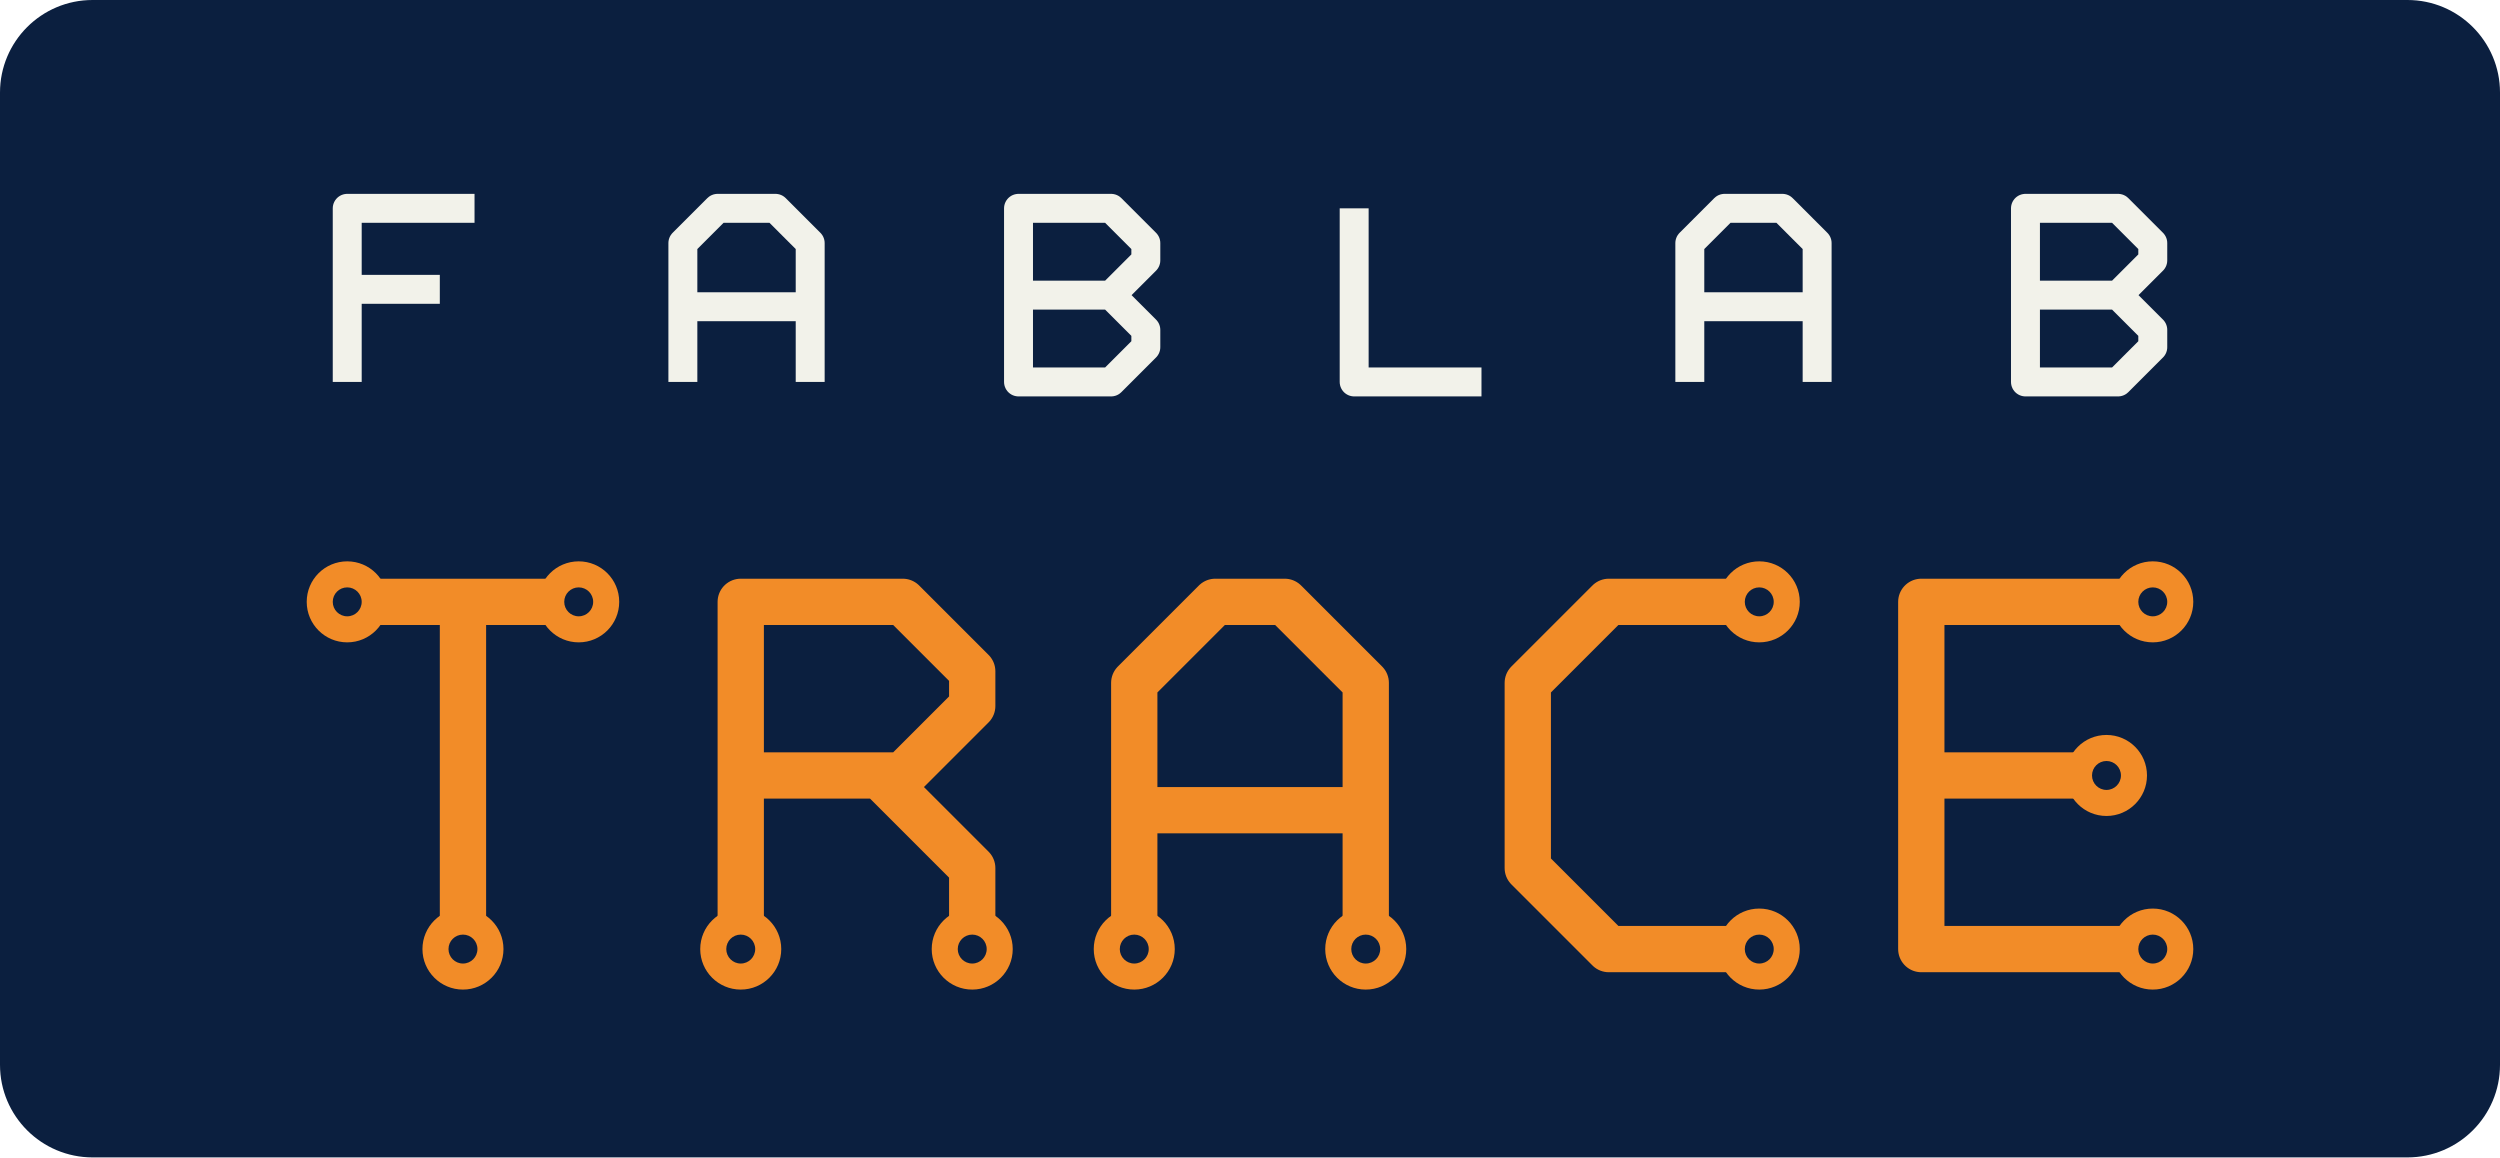
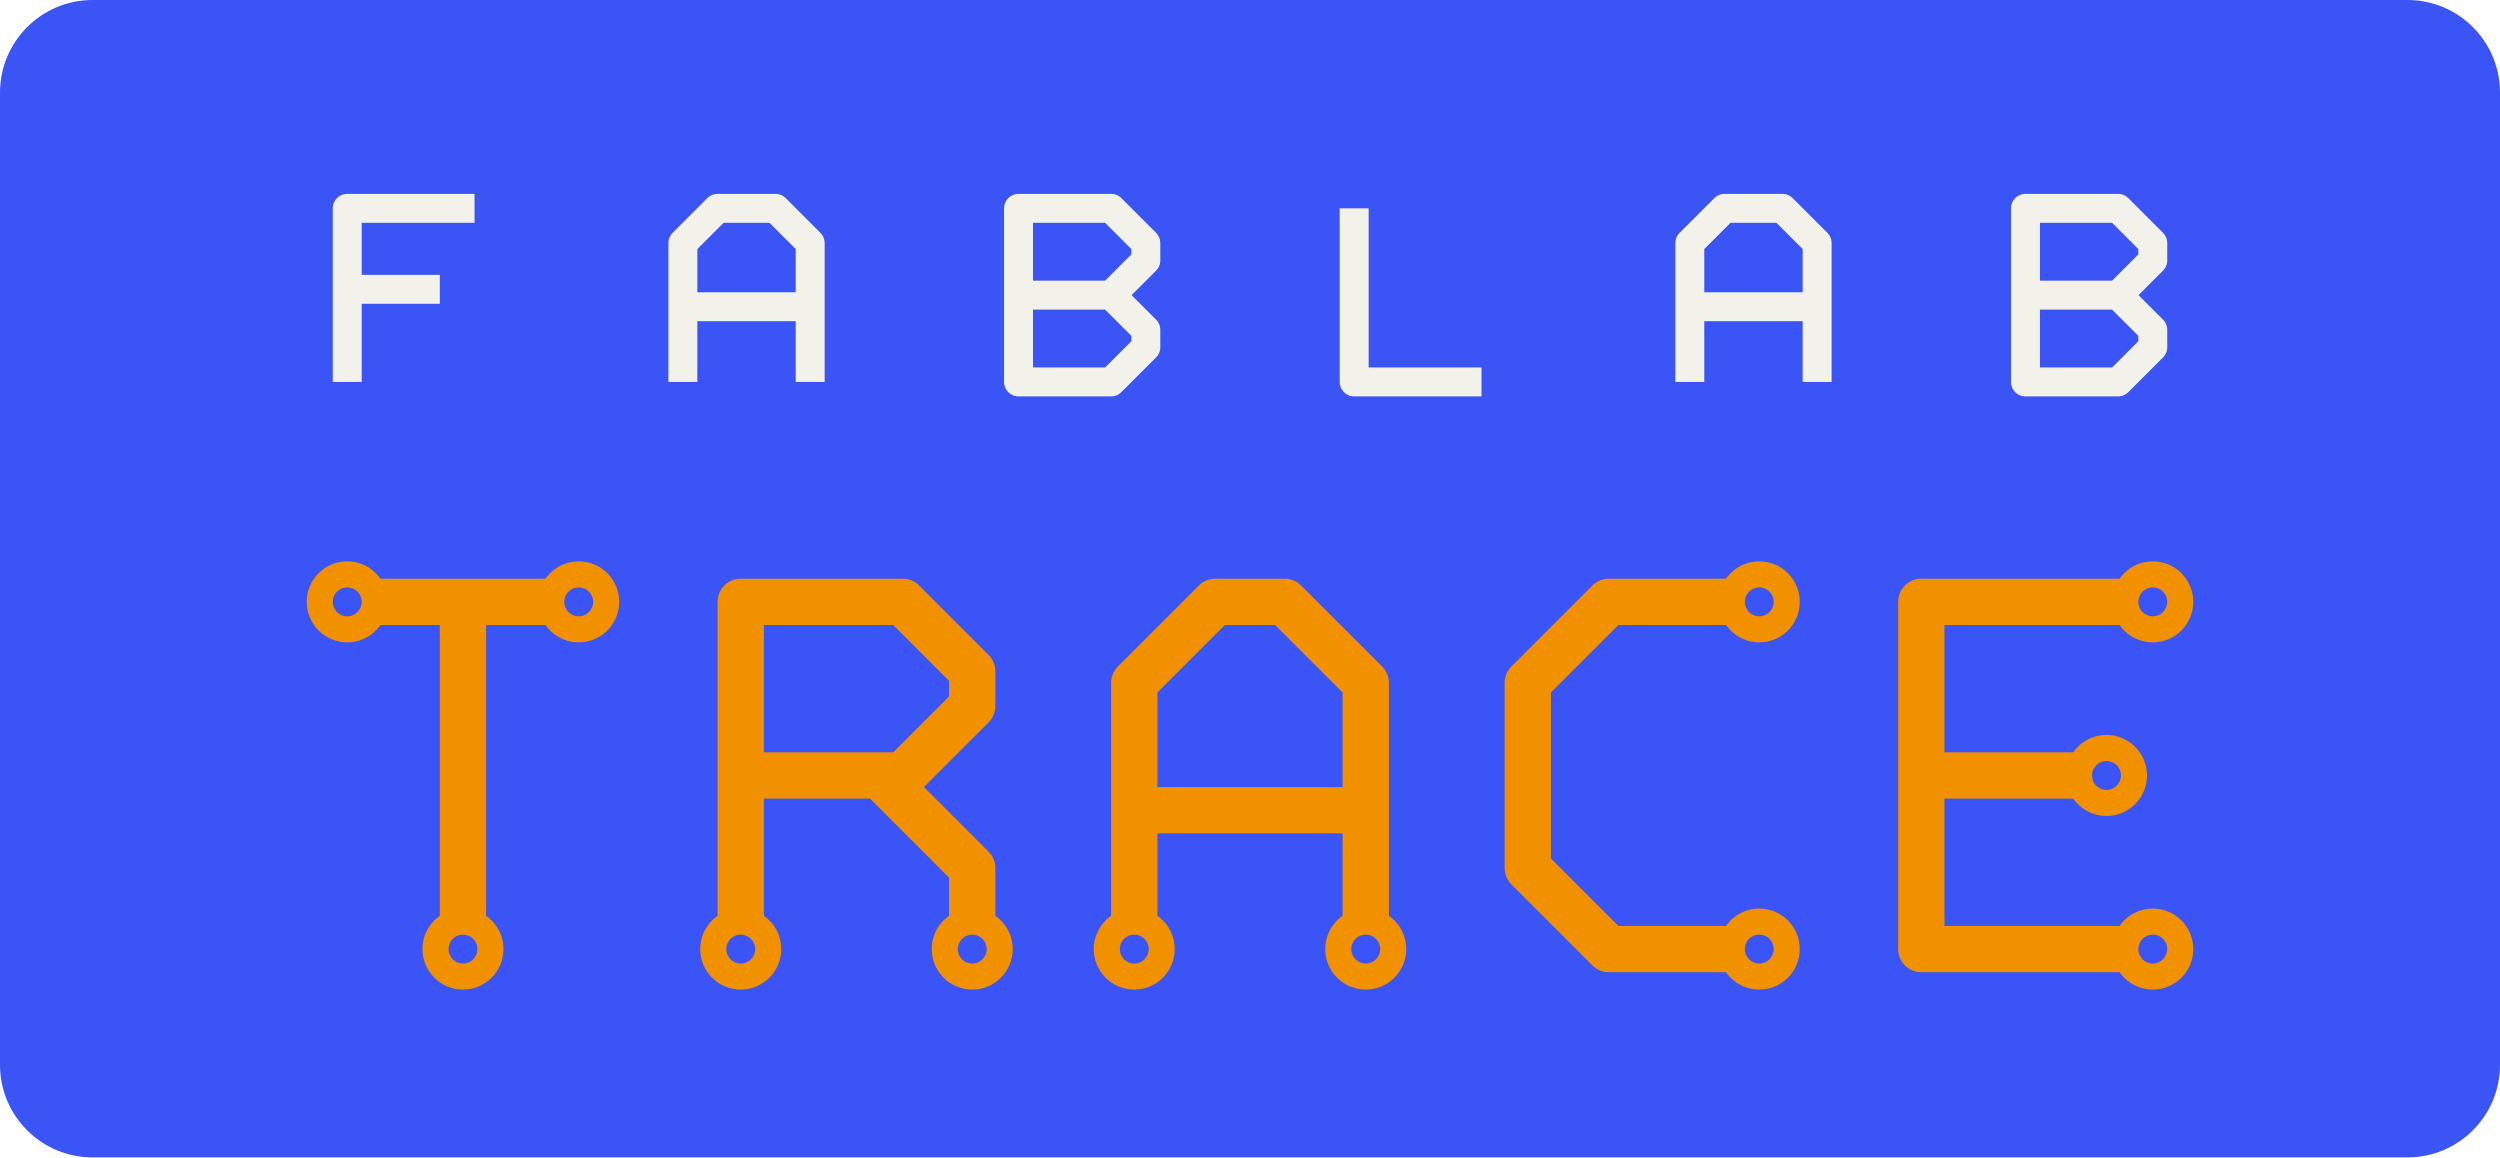
<svg xmlns="http://www.w3.org/2000/svg" viewBox="0 0 432 200" width="432" height="200" role="img" aria-labelledby="t d">
  <defs>
    <g id="pad">
-       <circle r="7" fill="#F28C28" />
-       <circle r="2.5" fill="#0B1F3F" />
+       <circle r="7" fill="#F29100" />
+       <circle r="2.5" fill="#3B54F5" />
    </g>
    <path id="sF" d="M22,0 H0 V30 M0,14 H16" />
    <path id="sA" d="M0,30 V6 L6,0 H16 L22,6 V30 M0,17 H22" />
    <path id="sB" d="M16,15 L22,21 V24 L16,30 H0 V0 H16 L22,6 V9 Z M0,15 H16" />
    <path id="sL" d="M0,0 V30 H22" />
  </defs>
-   <rect width="432" height="200" rx="16" fill="#0B1F3F" />
+   <rect width="432" height="200" rx="16" fill="#3B54F5" />
  <g fill="none" stroke="#F2F2EA" stroke-width="5" stroke-linejoin="round">
    <use href="#sF" transform="translate(60,36)" />
    <use href="#sA" transform="translate(118,36)" />
    <use href="#sB" transform="translate(176,36)" />
    <use href="#sL" transform="translate(234,36)" />
    <use href="#sA" transform="translate(292,36)" />
    <use href="#sB" transform="translate(350,36)" />
  </g>
-   <g fill="none" stroke="#F28C28" stroke-width="8" stroke-linejoin="round">
+   <g fill="none" stroke="#F29100" stroke-width="8" stroke-linejoin="round">
    <path transform="translate(60,104)" d="M0,0 H40 M20,0 V60" />
    <path transform="translate(128,104)" d="M0,60 V0 H28 L40,12 V18 L28,30 H0 M24,30 L40,46 V60" />
    <path transform="translate(196,104)" d="M0,60 V14 L14,0 H26 L40,14 V60 M0,36 H40" />
    <path transform="translate(264,104)" d="M40,0 H14 L0,14 V46 L14,60 H40" />
    <path transform="translate(332,104)" d="M40,0 H0 V60 H40 M0,30 H32" />
  </g>
  <g>
    <use href="#pad" x="60" y="104" />
    <use href="#pad" x="100" y="104" />
    <use href="#pad" x="80" y="164" />
    <use href="#pad" x="128" y="164" />
    <use href="#pad" x="168" y="164" />
    <use href="#pad" x="196" y="164" />
    <use href="#pad" x="236" y="164" />
    <use href="#pad" x="304" y="104" />
    <use href="#pad" x="304" y="164" />
    <use href="#pad" x="372" y="104" />
    <use href="#pad" x="372" y="164" />
    <use href="#pad" x="364" y="134" />
  </g>
</svg>
